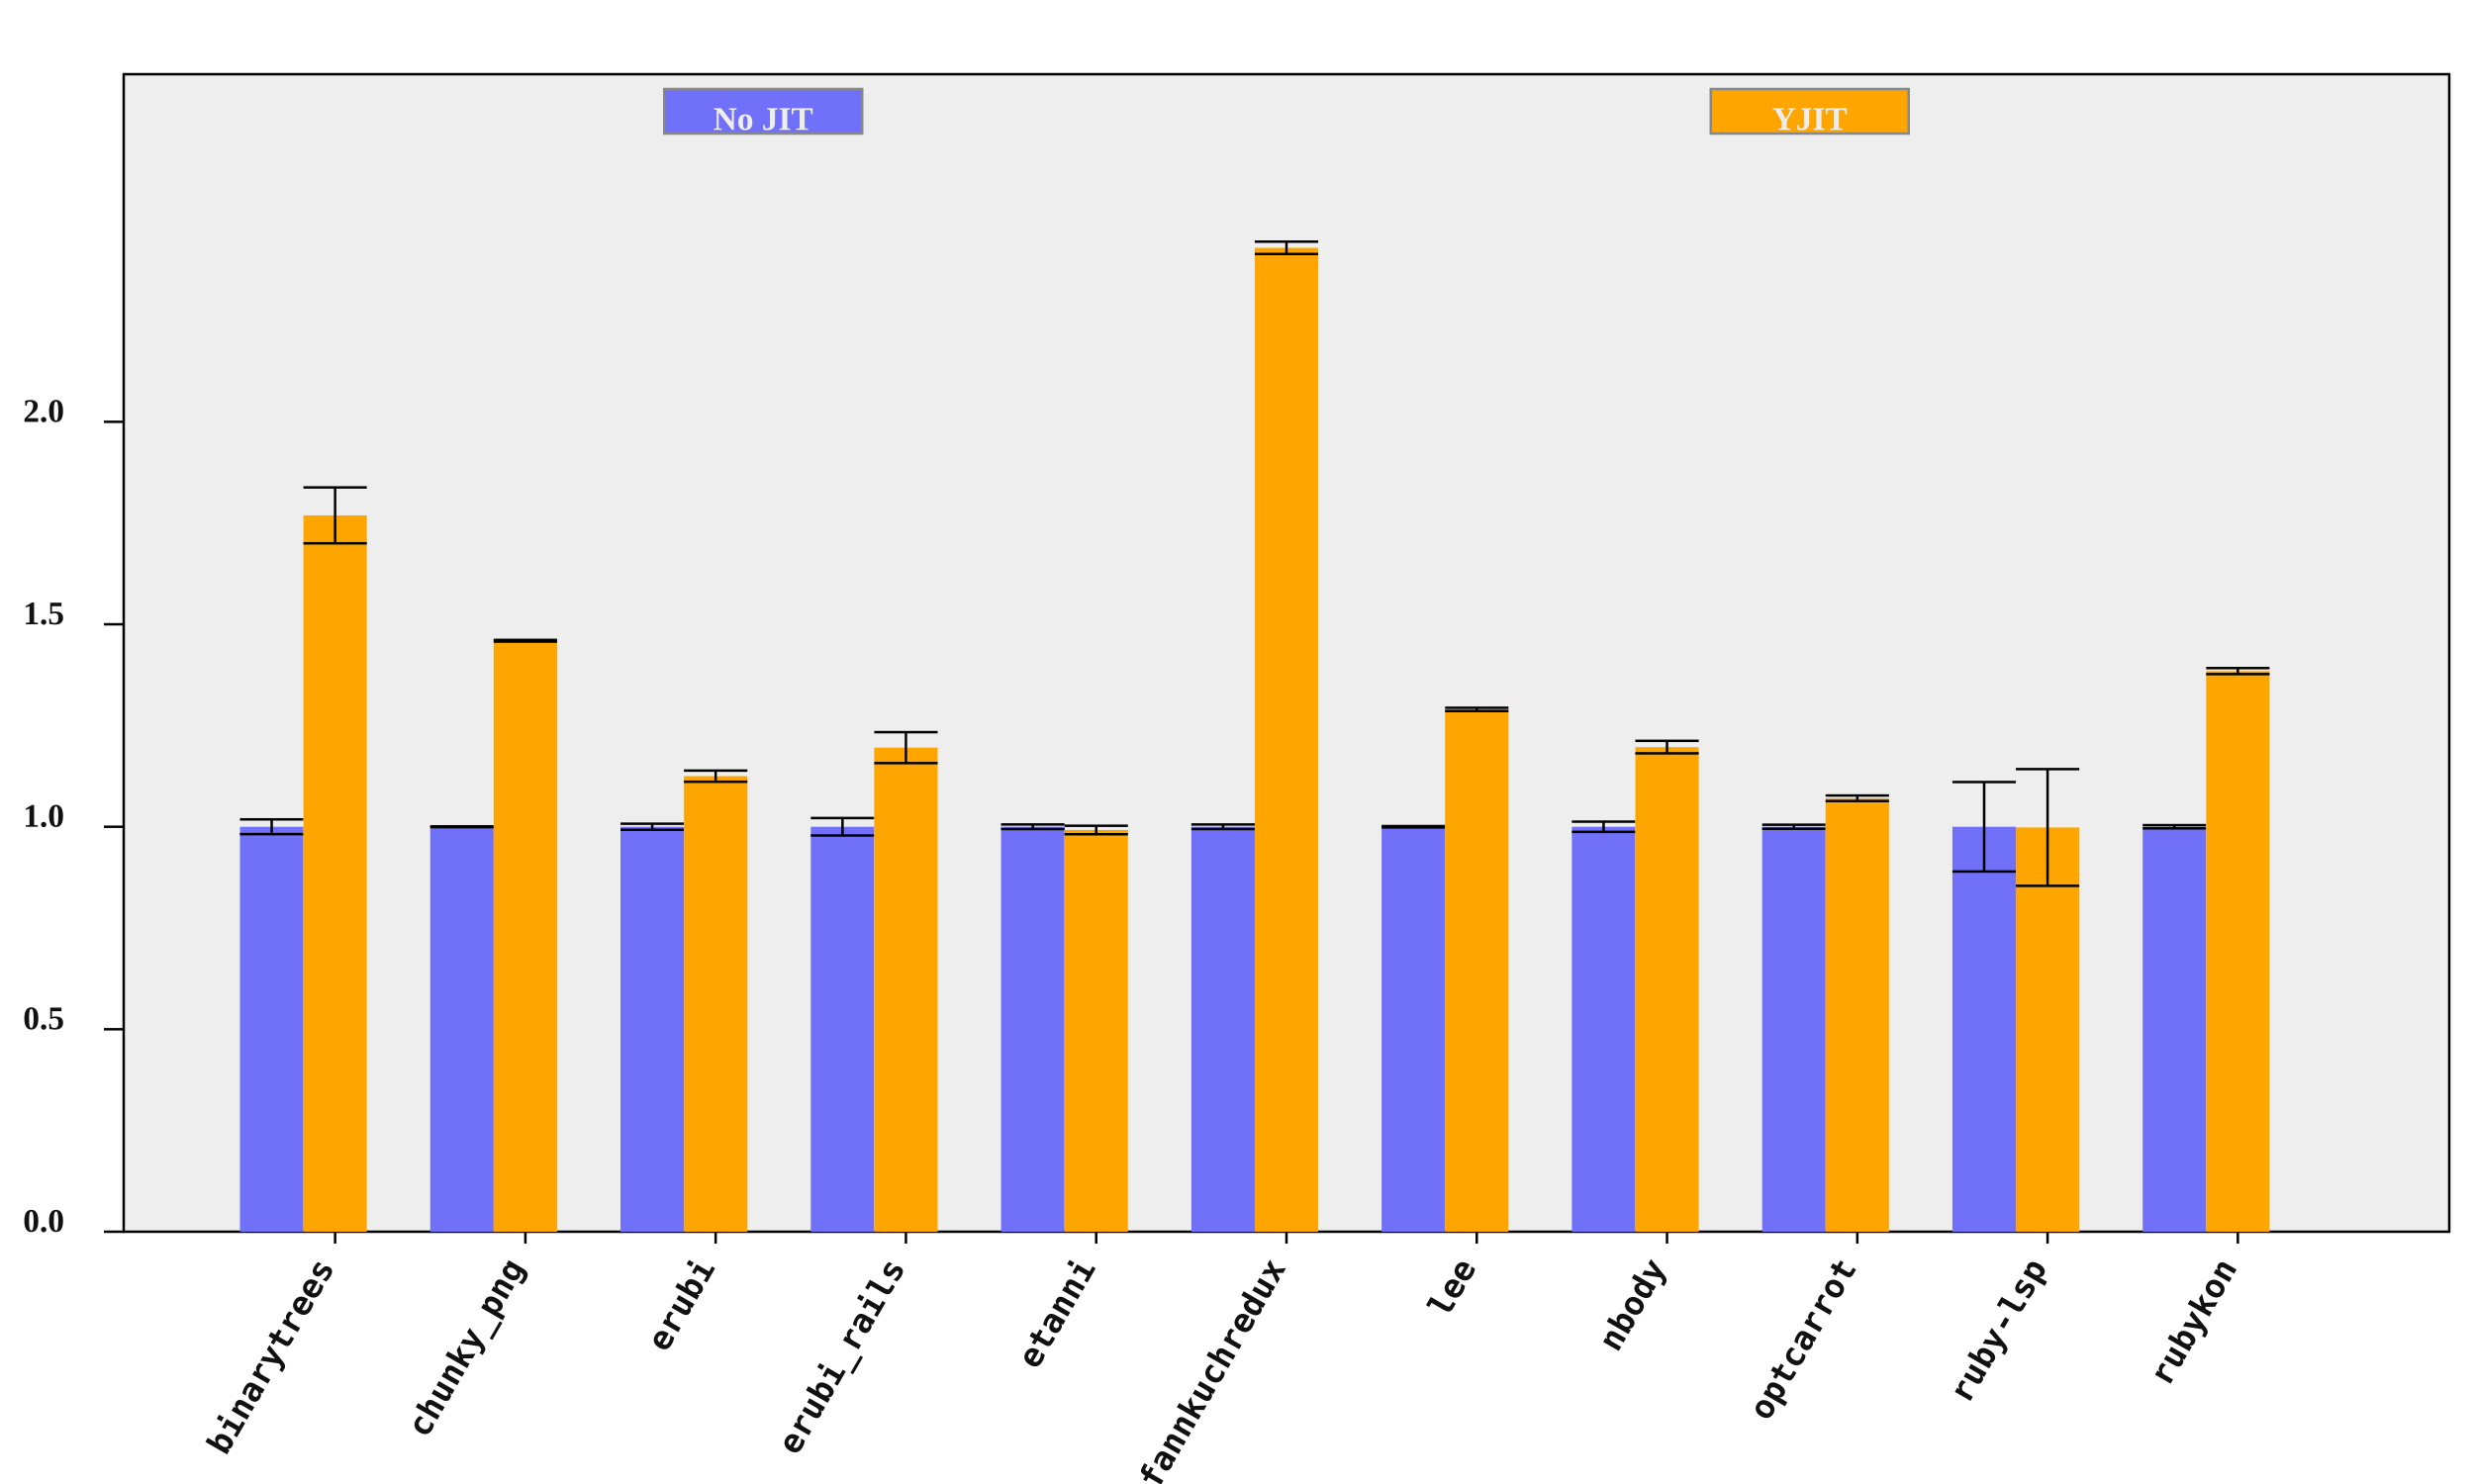
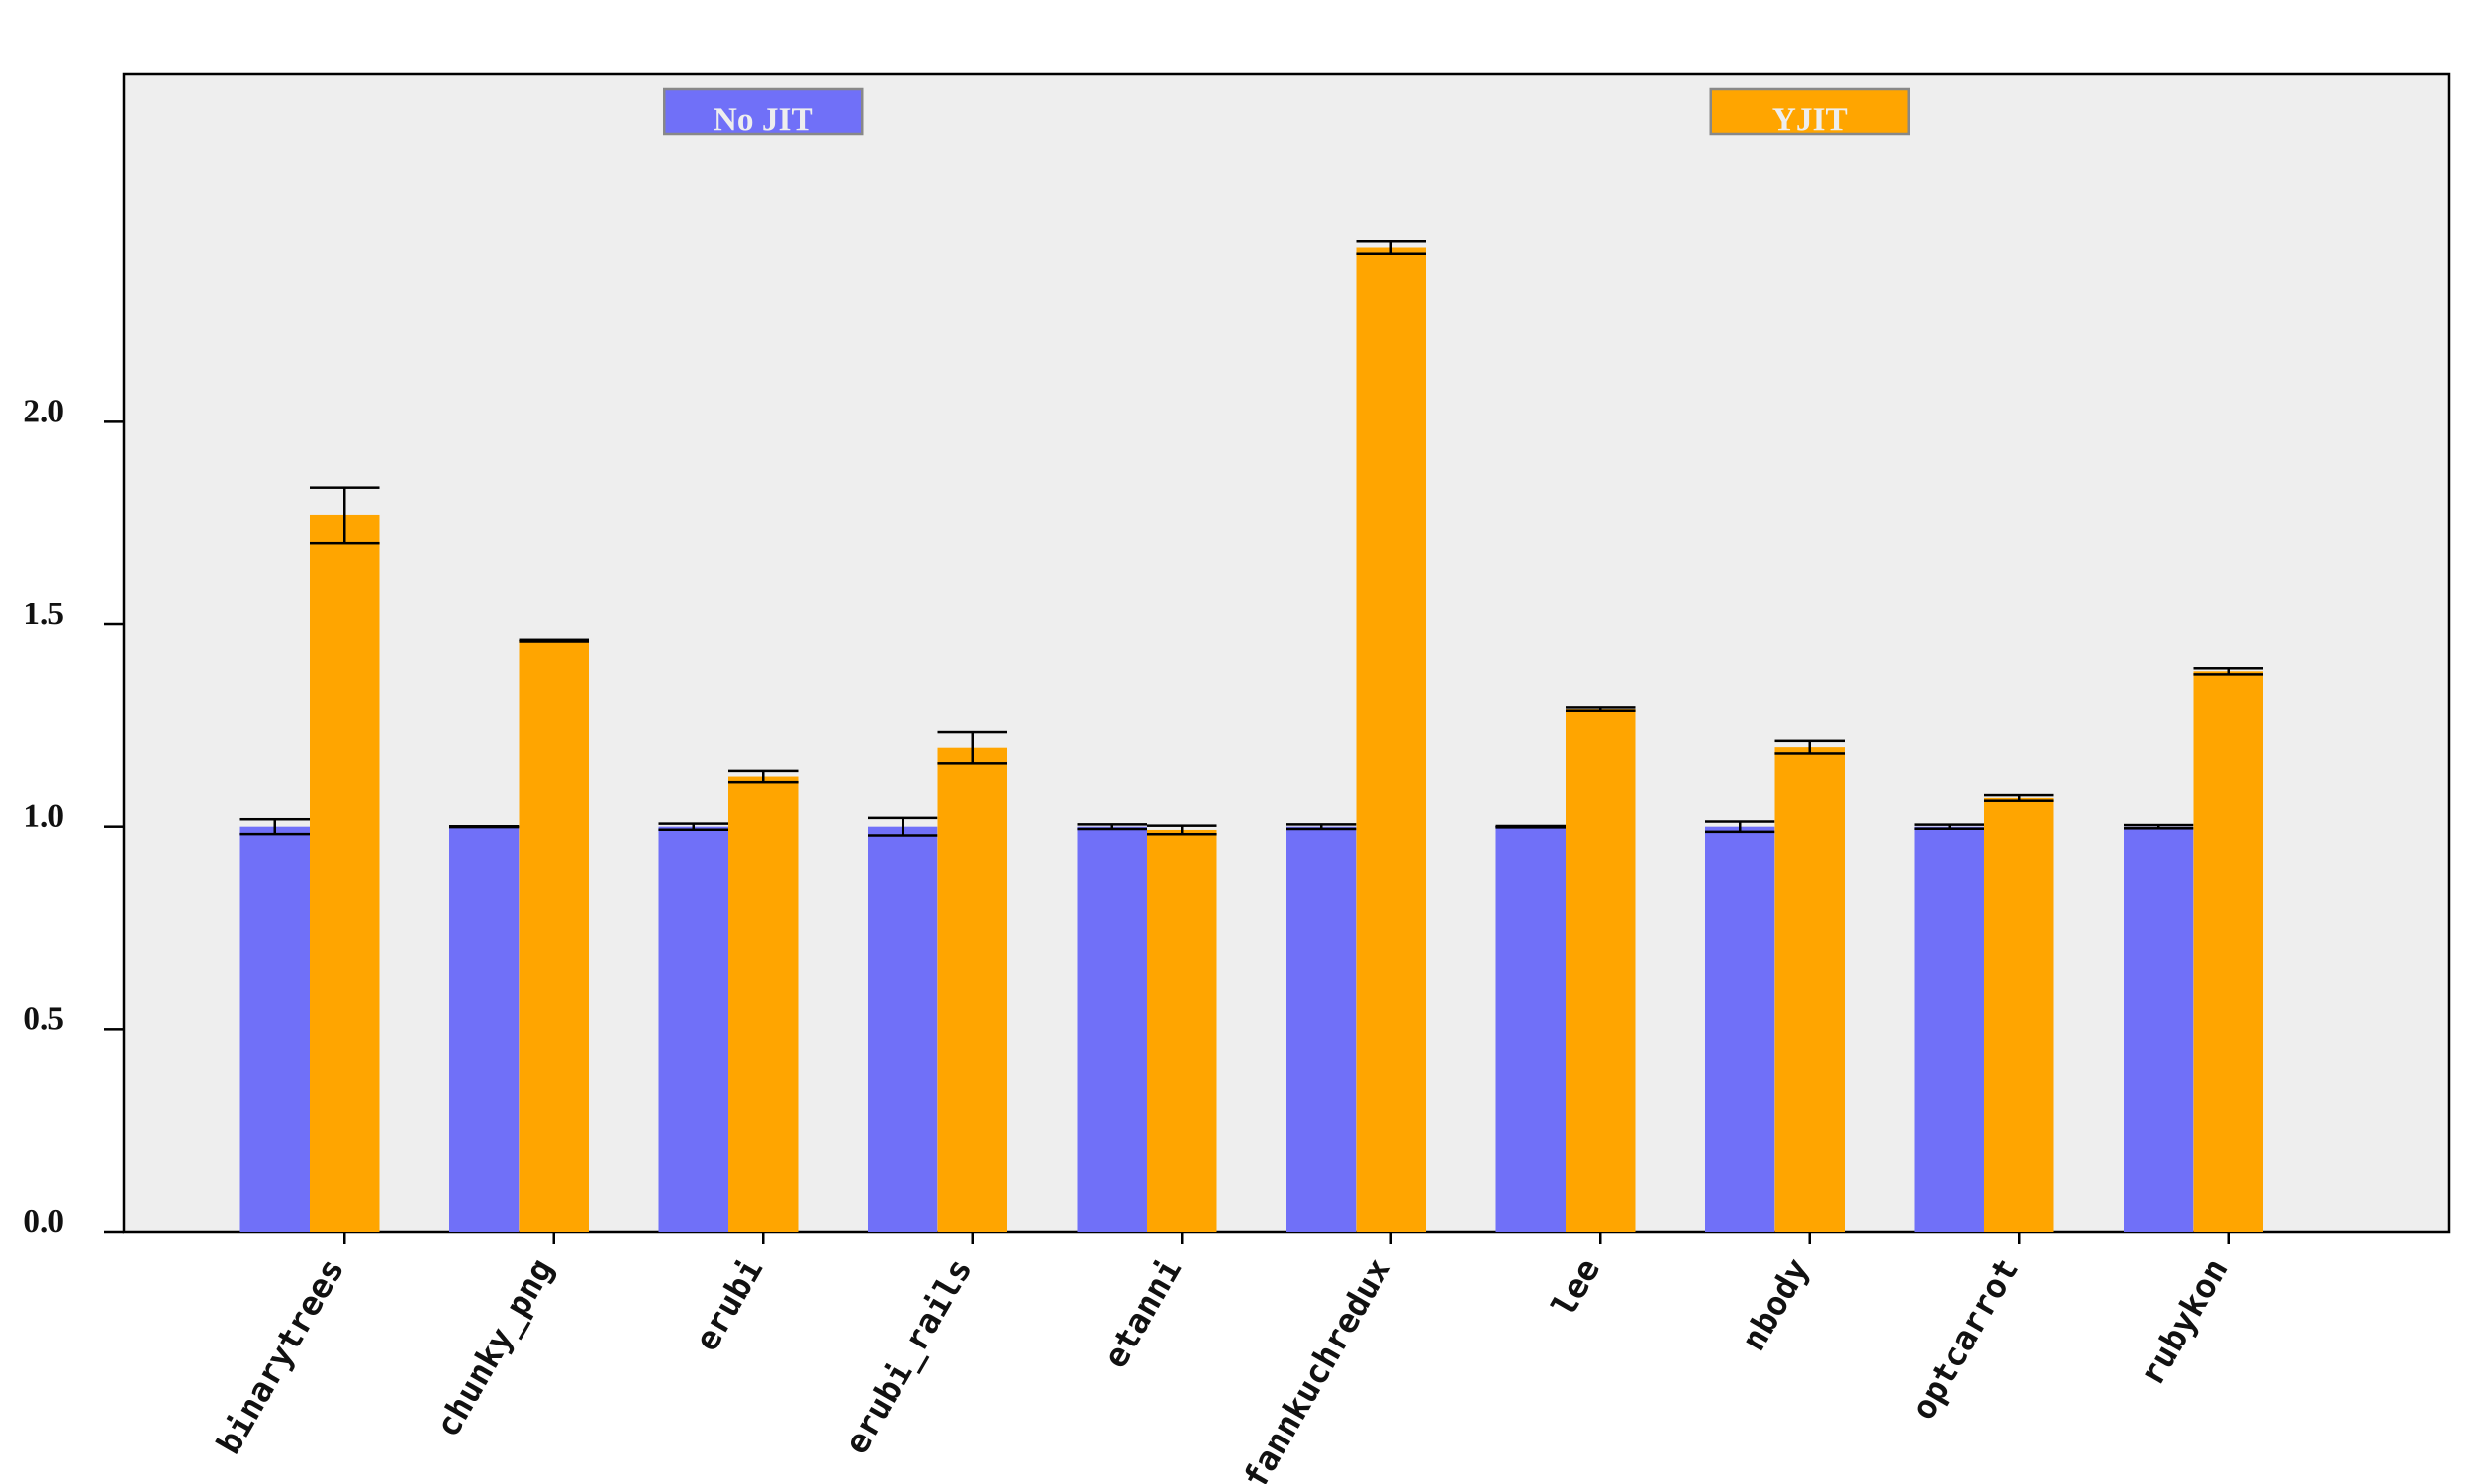
<svg xmlns="http://www.w3.org/2000/svg" viewBox="0 0 1000 600" width="100%" height="100%">
  <rect x="50.0" y="30.0" width="940.0" height="468" stroke="#000" fill="#EEE" />
  <line x1="42.0" y1="498" x2="50.0" y2="498" stroke="#000" />
  <text x="26" y="498" text-anchor="end" font-weight="bold" font-size="small" fill="#111">
0.0
</text>
  <line x1="42.0" y1="416.136" x2="50.0" y2="416.136" stroke="#000" />
  <text x="26" y="416.136" text-anchor="end" font-weight="bold" font-size="small" fill="#111">
0.5
</text>
  <line x1="42.0" y1="334.273" x2="50.0" y2="334.273" stroke="#000" />
  <text x="26" y="334.273" text-anchor="end" font-weight="bold" font-size="small" fill="#111">
1.0
</text>
  <line x1="42.0" y1="252.409" x2="50.0" y2="252.409" stroke="#000" />
  <text x="26" y="252.409" text-anchor="end" font-weight="bold" font-size="small" fill="#111">
1.5
</text>
  <line x1="42.0" y1="170.545" x2="50.0" y2="170.545" stroke="#000" />
  <text x="26" y="170.545" text-anchor="end" font-weight="bold" font-size="small" fill="#111">
2.0
</text>
  <rect x="268.5" y="36" width="80.0" height="18.0" fill="#7070f8" stroke="#888" />
  <text x="308.5" y="52.5" font-size="small" text-anchor="middle" font-weight="bold" fill="#EEE">
No JIT
</text>
  <rect x="691.5" y="36" width="80.0" height="18.0" fill="orange" stroke="#888" />
  <text x="731.5" y="52.5" font-size="small" text-anchor="middle" font-weight="bold" fill="#EEE">
YJIT
</text>
-   <rect x="97.0" y="334.273" width="25.636" height="163.727" fill="#7070f8" data-tooltip="1.00x baseline speed (No JIT)" />
-   <line x1="97.0" y1="331.291" x2="122.636" y2="331.291" stroke="#000" />
-   <line x1="97.0" y1="337.254" x2="122.636" y2="337.254" stroke="#000" />
-   <line x1="109.818" y1="331.291" x2="109.818" y2="337.254" stroke="#000" />
-   <rect x="122.636" y="208.374" width="25.636" height="289.626" fill="orange" data-tooltip="1.77x baseline speed (YJIT)" />
-   <line x1="122.636" y1="197.071" x2="148.273" y2="197.071" stroke="#000" />
-   <line x1="122.636" y1="219.677" x2="148.273" y2="219.677" stroke="#000" />
-   <line x1="135.455" y1="197.071" x2="135.455" y2="219.677" stroke="#000" />
-   <line x1="135.455" y1="498.0" x2="135.455" y2="502.8" stroke="#000" />
-   <text x="135.455" y="512.4" fill="#111" font-size="small" font-family="monospace" font-weight="bold" text-anchor="end" transform="rotate(-60, 135.4545, 512.4)">
+   <rect x="97.0" y="334.273" width="28.2" height="163.727" fill="#7070f8" data-tooltip="1.00x baseline speed (No JIT)" />
+   <line x1="97.0" y1="331.291" x2="125.2" y2="331.291" stroke="#000" />
+   <line x1="97.0" y1="337.254" x2="125.2" y2="337.254" stroke="#000" />
+   <line x1="111.1" y1="331.291" x2="111.1" y2="337.254" stroke="#000" />
+   <rect x="125.2" y="208.374" width="28.2" height="289.626" fill="orange" data-tooltip="1.77x baseline speed (YJIT)" />
+   <line x1="125.2" y1="197.071" x2="153.4" y2="197.071" stroke="#000" />
+   <line x1="125.2" y1="219.677" x2="153.4" y2="219.677" stroke="#000" />
+   <line x1="139.3" y1="197.071" x2="139.3" y2="219.677" stroke="#000" />
+   <line x1="139.3" y1="498.0" x2="139.3" y2="502.8" stroke="#000" />
+   <text x="139.3" y="512.4" fill="#111" font-size="small" font-family="monospace" font-weight="bold" text-anchor="end" transform="rotate(-60, 139.3, 512.4)">
binarytrees
</text>
-   <rect x="173.909" y="334.273" width="25.636" height="163.727" fill="#7070f8" data-tooltip="1.00x baseline speed (No JIT)" />
-   <line x1="173.909" y1="334.105" x2="199.545" y2="334.105" stroke="#000" />
-   <line x1="173.909" y1="334.441" x2="199.545" y2="334.441" stroke="#000" />
-   <line x1="186.727" y1="334.105" x2="186.727" y2="334.441" stroke="#000" />
-   <rect x="199.545" y="259.063" width="25.636" height="238.937" fill="orange" data-tooltip="1.46x baseline speed (YJIT)" />
-   <line x1="199.545" y1="258.72" x2="225.182" y2="258.72" stroke="#000" />
-   <line x1="199.545" y1="259.405" x2="225.182" y2="259.405" stroke="#000" />
-   <line x1="212.364" y1="258.72" x2="212.364" y2="259.405" stroke="#000" />
-   <line x1="212.364" y1="498.0" x2="212.364" y2="502.8" stroke="#000" />
-   <text x="212.364" y="512.4" fill="#111" font-size="small" font-family="monospace" font-weight="bold" text-anchor="end" transform="rotate(-60, 212.3636, 512.4)">
+   <rect x="181.6" y="334.273" width="28.2" height="163.727" fill="#7070f8" data-tooltip="1.00x baseline speed (No JIT)" />
+   <line x1="181.6" y1="334.105" x2="209.8" y2="334.105" stroke="#000" />
+   <line x1="181.6" y1="334.441" x2="209.8" y2="334.441" stroke="#000" />
+   <line x1="195.7" y1="334.105" x2="195.7" y2="334.441" stroke="#000" />
+   <rect x="209.8" y="259.063" width="28.2" height="238.937" fill="orange" data-tooltip="1.46x baseline speed (YJIT)" />
+   <line x1="209.8" y1="258.72" x2="238.0" y2="258.72" stroke="#000" />
+   <line x1="209.8" y1="259.405" x2="238.0" y2="259.405" stroke="#000" />
+   <line x1="223.9" y1="258.72" x2="223.9" y2="259.405" stroke="#000" />
+   <line x1="223.9" y1="498.0" x2="223.9" y2="502.8" stroke="#000" />
+   <text x="223.9" y="512.4" fill="#111" font-size="small" font-family="monospace" font-weight="bold" text-anchor="end" transform="rotate(-60, 223.9, 512.4)">
chunky_png
</text>
-   <rect x="250.818" y="334.273" width="25.636" height="163.727" fill="#7070f8" data-tooltip="1.00x baseline speed (No JIT)" />
-   <line x1="250.818" y1="333.043" x2="276.455" y2="333.043" stroke="#000" />
-   <line x1="250.818" y1="335.502" x2="276.455" y2="335.502" stroke="#000" />
-   <line x1="263.636" y1="333.043" x2="263.636" y2="335.502" stroke="#000" />
-   <rect x="276.455" y="313.814" width="25.636" height="184.186" fill="orange" data-tooltip="1.12x baseline speed (YJIT)" />
-   <line x1="276.455" y1="311.556" x2="302.091" y2="311.556" stroke="#000" />
-   <line x1="276.455" y1="316.073" x2="302.091" y2="316.073" stroke="#000" />
-   <line x1="289.273" y1="311.556" x2="289.273" y2="316.073" stroke="#000" />
-   <line x1="289.273" y1="498.0" x2="289.273" y2="502.8" stroke="#000" />
-   <text x="289.273" y="512.4" fill="#111" font-size="small" font-family="monospace" font-weight="bold" text-anchor="end" transform="rotate(-60, 289.2727, 512.4)">
+   <rect x="266.2" y="334.273" width="28.2" height="163.727" fill="#7070f8" data-tooltip="1.00x baseline speed (No JIT)" />
+   <line x1="266.2" y1="333.043" x2="294.4" y2="333.043" stroke="#000" />
+   <line x1="266.2" y1="335.502" x2="294.4" y2="335.502" stroke="#000" />
+   <line x1="280.3" y1="333.043" x2="280.3" y2="335.502" stroke="#000" />
+   <rect x="294.4" y="313.814" width="28.2" height="184.186" fill="orange" data-tooltip="1.12x baseline speed (YJIT)" />
+   <line x1="294.4" y1="311.556" x2="322.6" y2="311.556" stroke="#000" />
+   <line x1="294.4" y1="316.073" x2="322.6" y2="316.073" stroke="#000" />
+   <line x1="308.5" y1="311.556" x2="308.5" y2="316.073" stroke="#000" />
+   <line x1="308.5" y1="498.0" x2="308.5" y2="502.8" stroke="#000" />
+   <text x="308.5" y="512.4" fill="#111" font-size="small" font-family="monospace" font-weight="bold" text-anchor="end" transform="rotate(-60, 308.5, 512.4)">
erubi
</text>
-   <rect x="327.727" y="334.273" width="25.636" height="163.727" fill="#7070f8" data-tooltip="1.00x baseline speed (No JIT)" />
-   <line x1="327.727" y1="330.745" x2="353.364" y2="330.745" stroke="#000" />
-   <line x1="327.727" y1="337.8" x2="353.364" y2="337.8" stroke="#000" />
-   <line x1="340.545" y1="330.745" x2="340.545" y2="337.8" stroke="#000" />
-   <rect x="353.364" y="302.278" width="25.636" height="195.722" fill="orange" data-tooltip="1.20x baseline speed (YJIT)" />
-   <line x1="353.364" y1="296.024" x2="379.0" y2="296.024" stroke="#000" />
-   <line x1="353.364" y1="308.533" x2="379.0" y2="308.533" stroke="#000" />
-   <line x1="366.182" y1="296.024" x2="366.182" y2="308.533" stroke="#000" />
-   <line x1="366.182" y1="498.0" x2="366.182" y2="502.8" stroke="#000" />
-   <text x="366.182" y="512.4" fill="#111" font-size="small" font-family="monospace" font-weight="bold" text-anchor="end" transform="rotate(-60, 366.1818, 512.4)">
+   <rect x="350.8" y="334.273" width="28.2" height="163.727" fill="#7070f8" data-tooltip="1.00x baseline speed (No JIT)" />
+   <line x1="350.8" y1="330.745" x2="379.0" y2="330.745" stroke="#000" />
+   <line x1="350.8" y1="337.8" x2="379.0" y2="337.8" stroke="#000" />
+   <line x1="364.9" y1="330.745" x2="364.9" y2="337.8" stroke="#000" />
+   <rect x="379.0" y="302.278" width="28.2" height="195.722" fill="orange" data-tooltip="1.20x baseline speed (YJIT)" />
+   <line x1="379.0" y1="296.024" x2="407.2" y2="296.024" stroke="#000" />
+   <line x1="379.0" y1="308.533" x2="407.2" y2="308.533" stroke="#000" />
+   <line x1="393.1" y1="296.024" x2="393.1" y2="308.533" stroke="#000" />
+   <line x1="393.1" y1="498.0" x2="393.1" y2="502.8" stroke="#000" />
+   <text x="393.1" y="512.4" fill="#111" font-size="small" font-family="monospace" font-weight="bold" text-anchor="end" transform="rotate(-60, 393.1, 512.4)">
erubi_rails
</text>
-   <rect x="404.636" y="334.273" width="25.636" height="163.727" fill="#7070f8" data-tooltip="1.00x baseline speed (No JIT)" />
-   <line x1="404.636" y1="333.342" x2="430.273" y2="333.342" stroke="#000" />
-   <line x1="404.636" y1="335.203" x2="430.273" y2="335.203" stroke="#000" />
-   <line x1="417.455" y1="333.342" x2="417.455" y2="335.203" stroke="#000" />
-   <rect x="430.273" y="335.582" width="25.636" height="162.418" fill="orange" data-tooltip="0.99x baseline speed (YJIT)" />
-   <line x1="430.273" y1="333.867" x2="455.909" y2="333.867" stroke="#000" />
-   <line x1="430.273" y1="337.296" x2="455.909" y2="337.296" stroke="#000" />
-   <line x1="443.091" y1="333.867" x2="443.091" y2="337.296" stroke="#000" />
-   <line x1="443.091" y1="498.0" x2="443.091" y2="502.8" stroke="#000" />
-   <text x="443.091" y="512.4" fill="#111" font-size="small" font-family="monospace" font-weight="bold" text-anchor="end" transform="rotate(-60, 443.0909, 512.4)">
+   <rect x="435.4" y="334.273" width="28.2" height="163.727" fill="#7070f8" data-tooltip="1.00x baseline speed (No JIT)" />
+   <line x1="435.4" y1="333.342" x2="463.6" y2="333.342" stroke="#000" />
+   <line x1="435.4" y1="335.203" x2="463.6" y2="335.203" stroke="#000" />
+   <line x1="449.5" y1="333.342" x2="449.5" y2="335.203" stroke="#000" />
+   <rect x="463.6" y="335.582" width="28.2" height="162.418" fill="orange" data-tooltip="0.99x baseline speed (YJIT)" />
+   <line x1="463.6" y1="333.867" x2="491.8" y2="333.867" stroke="#000" />
+   <line x1="463.6" y1="337.296" x2="491.8" y2="337.296" stroke="#000" />
+   <line x1="477.7" y1="333.867" x2="477.7" y2="337.296" stroke="#000" />
+   <line x1="477.7" y1="498.0" x2="477.7" y2="502.8" stroke="#000" />
+   <text x="477.7" y="512.4" fill="#111" font-size="small" font-family="monospace" font-weight="bold" text-anchor="end" transform="rotate(-60, 477.7, 512.4)">
etanni
</text>
-   <rect x="481.545" y="334.273" width="25.636" height="163.727" fill="#7070f8" data-tooltip="1.00x baseline speed (No JIT)" />
-   <line x1="481.545" y1="333.352" x2="507.182" y2="333.352" stroke="#000" />
-   <line x1="481.545" y1="335.193" x2="507.182" y2="335.193" stroke="#000" />
-   <line x1="494.364" y1="333.352" x2="494.364" y2="335.193" stroke="#000" />
-   <rect x="507.182" y="100.2" width="25.636" height="397.8" fill="orange" data-tooltip="2.43x baseline speed (YJIT)" />
-   <line x1="507.182" y1="97.7" x2="532.818" y2="97.7" stroke="#000" />
-   <line x1="507.182" y1="102.7" x2="532.818" y2="102.7" stroke="#000" />
-   <line x1="520" y1="97.7" x2="520" y2="102.7" stroke="#000" />
-   <line x1="520.0" y1="498.0" x2="520.0" y2="502.8" stroke="#000" />
-   <text x="520.0" y="512.4" fill="#111" font-size="small" font-family="monospace" font-weight="bold" text-anchor="end" transform="rotate(-60, 520.0, 512.4)">
+   <rect x="520.0" y="334.273" width="28.2" height="163.727" fill="#7070f8" data-tooltip="1.00x baseline speed (No JIT)" />
+   <line x1="520.0" y1="333.352" x2="548.2" y2="333.352" stroke="#000" />
+   <line x1="520.0" y1="335.193" x2="548.2" y2="335.193" stroke="#000" />
+   <line x1="534.1" y1="333.352" x2="534.1" y2="335.193" stroke="#000" />
+   <rect x="548.2" y="100.2" width="28.2" height="397.8" fill="orange" data-tooltip="2.43x baseline speed (YJIT)" />
+   <line x1="548.2" y1="97.7" x2="576.4" y2="97.7" stroke="#000" />
+   <line x1="548.2" y1="102.7" x2="576.4" y2="102.7" stroke="#000" />
+   <line x1="562.3" y1="97.7" x2="562.3" y2="102.7" stroke="#000" />
+   <line x1="562.3" y1="498.0" x2="562.3" y2="502.8" stroke="#000" />
+   <text x="562.3" y="512.4" fill="#111" font-size="small" font-family="monospace" font-weight="bold" text-anchor="end" transform="rotate(-60, 562.3, 512.4)">
fannkuchredux
</text>
-   <rect x="558.455" y="334.273" width="25.636" height="163.727" fill="#7070f8" data-tooltip="1.00x baseline speed (No JIT)" />
-   <line x1="558.455" y1="333.999" x2="584.091" y2="333.999" stroke="#000" />
-   <line x1="558.455" y1="334.546" x2="584.091" y2="334.546" stroke="#000" />
-   <line x1="571.273" y1="333.999" x2="571.273" y2="334.546" stroke="#000" />
-   <rect x="584.091" y="286.828" width="25.636" height="211.172" fill="orange" data-tooltip="1.29x baseline speed (YJIT)" />
-   <line x1="584.091" y1="286.167" x2="609.727" y2="286.167" stroke="#000" />
-   <line x1="584.091" y1="287.489" x2="609.727" y2="287.489" stroke="#000" />
-   <line x1="596.909" y1="286.167" x2="596.909" y2="287.489" stroke="#000" />
-   <line x1="596.909" y1="498.0" x2="596.909" y2="502.8" stroke="#000" />
-   <text x="596.909" y="512.4" fill="#111" font-size="small" font-family="monospace" font-weight="bold" text-anchor="end" transform="rotate(-60, 596.9091, 512.4)">
+   <rect x="604.6" y="334.273" width="28.2" height="163.727" fill="#7070f8" data-tooltip="1.00x baseline speed (No JIT)" />
+   <line x1="604.6" y1="333.999" x2="632.8" y2="333.999" stroke="#000" />
+   <line x1="604.6" y1="334.546" x2="632.8" y2="334.546" stroke="#000" />
+   <line x1="618.7" y1="333.999" x2="618.7" y2="334.546" stroke="#000" />
+   <rect x="632.8" y="286.828" width="28.2" height="211.172" fill="orange" data-tooltip="1.29x baseline speed (YJIT)" />
+   <line x1="632.8" y1="286.167" x2="661" y2="286.167" stroke="#000" />
+   <line x1="632.8" y1="287.489" x2="661" y2="287.489" stroke="#000" />
+   <line x1="646.9" y1="286.167" x2="646.9" y2="287.489" stroke="#000" />
+   <line x1="646.9" y1="498.0" x2="646.9" y2="502.8" stroke="#000" />
+   <text x="646.9" y="512.4" fill="#111" font-size="small" font-family="monospace" font-weight="bold" text-anchor="end" transform="rotate(-60, 646.9, 512.4)">
lee
</text>
-   <rect x="635.364" y="334.273" width="25.636" height="163.727" fill="#7070f8" data-tooltip="1.00x baseline speed (No JIT)" />
-   <line x1="635.364" y1="332.205" x2="661.0" y2="332.205" stroke="#000" />
-   <line x1="635.364" y1="336.34" x2="661.0" y2="336.34" stroke="#000" />
-   <line x1="648.182" y1="332.205" x2="648.182" y2="336.34" stroke="#000" />
-   <rect x="661.0" y="302.055" width="25.636" height="195.945" fill="orange" data-tooltip="1.20x baseline speed (YJIT)" />
-   <line x1="661.0" y1="299.528" x2="686.636" y2="299.528" stroke="#000" />
-   <line x1="661.0" y1="304.582" x2="686.636" y2="304.582" stroke="#000" />
-   <line x1="673.818" y1="299.528" x2="673.818" y2="304.582" stroke="#000" />
-   <line x1="673.818" y1="498.0" x2="673.818" y2="502.8" stroke="#000" />
-   <text x="673.818" y="512.4" fill="#111" font-size="small" font-family="monospace" font-weight="bold" text-anchor="end" transform="rotate(-60, 673.8182, 512.4)">
+   <rect x="689.2" y="334.273" width="28.2" height="163.727" fill="#7070f8" data-tooltip="1.00x baseline speed (No JIT)" />
+   <line x1="689.2" y1="332.205" x2="717.4" y2="332.205" stroke="#000" />
+   <line x1="689.2" y1="336.34" x2="717.4" y2="336.34" stroke="#000" />
+   <line x1="703.3" y1="332.205" x2="703.3" y2="336.34" stroke="#000" />
+   <rect x="717.4" y="302.055" width="28.2" height="195.945" fill="orange" data-tooltip="1.20x baseline speed (YJIT)" />
+   <line x1="717.4" y1="299.528" x2="745.6" y2="299.528" stroke="#000" />
+   <line x1="717.4" y1="304.582" x2="745.6" y2="304.582" stroke="#000" />
+   <line x1="731.5" y1="299.528" x2="731.5" y2="304.582" stroke="#000" />
+   <line x1="731.5" y1="498.0" x2="731.5" y2="502.8" stroke="#000" />
+   <text x="731.5" y="512.4" fill="#111" font-size="small" font-family="monospace" font-weight="bold" text-anchor="end" transform="rotate(-60, 731.5, 512.4)">
nbody
</text>
-   <rect x="712.273" y="334.273" width="25.636" height="163.727" fill="#7070f8" data-tooltip="1.00x baseline speed (No JIT)" />
-   <line x1="712.273" y1="333.452" x2="737.909" y2="333.452" stroke="#000" />
-   <line x1="712.273" y1="335.093" x2="737.909" y2="335.093" stroke="#000" />
-   <line x1="725.091" y1="333.452" x2="725.091" y2="335.093" stroke="#000" />
-   <rect x="737.909" y="322.758" width="25.636" height="175.242" fill="orange" data-tooltip="1.07x baseline speed (YJIT)" />
-   <line x1="737.909" y1="321.634" x2="763.545" y2="321.634" stroke="#000" />
-   <line x1="737.909" y1="323.883" x2="763.545" y2="323.883" stroke="#000" />
-   <line x1="750.727" y1="321.634" x2="750.727" y2="323.883" stroke="#000" />
-   <line x1="750.727" y1="498.0" x2="750.727" y2="502.8" stroke="#000" />
-   <text x="750.727" y="512.4" fill="#111" font-size="small" font-family="monospace" font-weight="bold" text-anchor="end" transform="rotate(-60, 750.7273, 512.4)">
+   <rect x="773.8" y="334.273" width="28.2" height="163.727" fill="#7070f8" data-tooltip="1.00x baseline speed (No JIT)" />
+   <line x1="773.8" y1="333.452" x2="802" y2="333.452" stroke="#000" />
+   <line x1="773.8" y1="335.093" x2="802" y2="335.093" stroke="#000" />
+   <line x1="787.9" y1="333.452" x2="787.9" y2="335.093" stroke="#000" />
+   <rect x="802" y="322.758" width="28.2" height="175.242" fill="orange" data-tooltip="1.07x baseline speed (YJIT)" />
+   <line x1="802" y1="321.634" x2="830.2" y2="321.634" stroke="#000" />
+   <line x1="802" y1="323.883" x2="830.2" y2="323.883" stroke="#000" />
+   <line x1="816.1" y1="321.634" x2="816.1" y2="323.883" stroke="#000" />
+   <line x1="816.1" y1="498.0" x2="816.1" y2="502.8" stroke="#000" />
+   <text x="816.1" y="512.4" fill="#111" font-size="small" font-family="monospace" font-weight="bold" text-anchor="end" transform="rotate(-60, 816.1, 512.4)">
optcarrot
</text>
-   <rect x="789.182" y="334.273" width="25.636" height="163.727" fill="#7070f8" data-tooltip="1.00x baseline speed (No JIT)" />
-   <line x1="789.182" y1="316.181" x2="814.818" y2="316.181" stroke="#000" />
-   <line x1="789.182" y1="352.365" x2="814.818" y2="352.365" stroke="#000" />
-   <line x1="802.0" y1="316.181" x2="802.0" y2="352.365" stroke="#000" />
-   <rect x="814.818" y="334.558" width="25.636" height="163.442" fill="orange" data-tooltip="1.00x baseline speed (YJIT)" />
-   <line x1="814.818" y1="310.961" x2="840.455" y2="310.961" stroke="#000" />
-   <line x1="814.818" y1="358.155" x2="840.455" y2="358.155" stroke="#000" />
-   <line x1="827.636" y1="310.961" x2="827.636" y2="358.155" stroke="#000" />
-   <line x1="827.636" y1="498.0" x2="827.636" y2="502.8" stroke="#000" />
-   <text x="827.636" y="512.4" fill="#111" font-size="small" font-family="monospace" font-weight="bold" text-anchor="end" transform="rotate(-60, 827.6364, 512.4)">
- ruby-lsp
- </text>
-   <rect x="866.091" y="334.273" width="25.636" height="163.727" fill="#7070f8" data-tooltip="1.00x baseline speed (No JIT)" />
-   <line x1="866.091" y1="333.624" x2="891.727" y2="333.624" stroke="#000" />
-   <line x1="866.091" y1="334.922" x2="891.727" y2="334.922" stroke="#000" />
-   <line x1="878.909" y1="333.624" x2="878.909" y2="334.922" stroke="#000" />
-   <rect x="891.727" y="271.334" width="25.636" height="226.666" fill="orange" data-tooltip="1.38x baseline speed (YJIT)" />
-   <line x1="891.727" y1="270.114" x2="917.364" y2="270.114" stroke="#000" />
-   <line x1="891.727" y1="272.554" x2="917.364" y2="272.554" stroke="#000" />
-   <line x1="904.545" y1="270.114" x2="904.545" y2="272.554" stroke="#000" />
-   <line x1="904.545" y1="498.0" x2="904.545" y2="502.8" stroke="#000" />
-   <text x="904.545" y="512.4" fill="#111" font-size="small" font-family="monospace" font-weight="bold" text-anchor="end" transform="rotate(-60, 904.5455, 512.4)">
+   <rect x="858.4" y="334.273" width="28.2" height="163.727" fill="#7070f8" data-tooltip="1.00x baseline speed (No JIT)" />
+   <line x1="858.4" y1="333.624" x2="886.6" y2="333.624" stroke="#000" />
+   <line x1="858.4" y1="334.922" x2="886.6" y2="334.922" stroke="#000" />
+   <line x1="872.5" y1="333.624" x2="872.5" y2="334.922" stroke="#000" />
+   <rect x="886.6" y="271.334" width="28.2" height="226.666" fill="orange" data-tooltip="1.38x baseline speed (YJIT)" />
+   <line x1="886.6" y1="270.114" x2="914.8" y2="270.114" stroke="#000" />
+   <line x1="886.6" y1="272.554" x2="914.8" y2="272.554" stroke="#000" />
+   <line x1="900.7" y1="270.114" x2="900.7" y2="272.554" stroke="#000" />
+   <line x1="900.7" y1="498.0" x2="900.7" y2="502.8" stroke="#000" />
+   <text x="900.7" y="512.4" fill="#111" font-size="small" font-family="monospace" font-weight="bold" text-anchor="end" transform="rotate(-60, 900.7, 512.4)">
rubykon
</text>
</svg>
